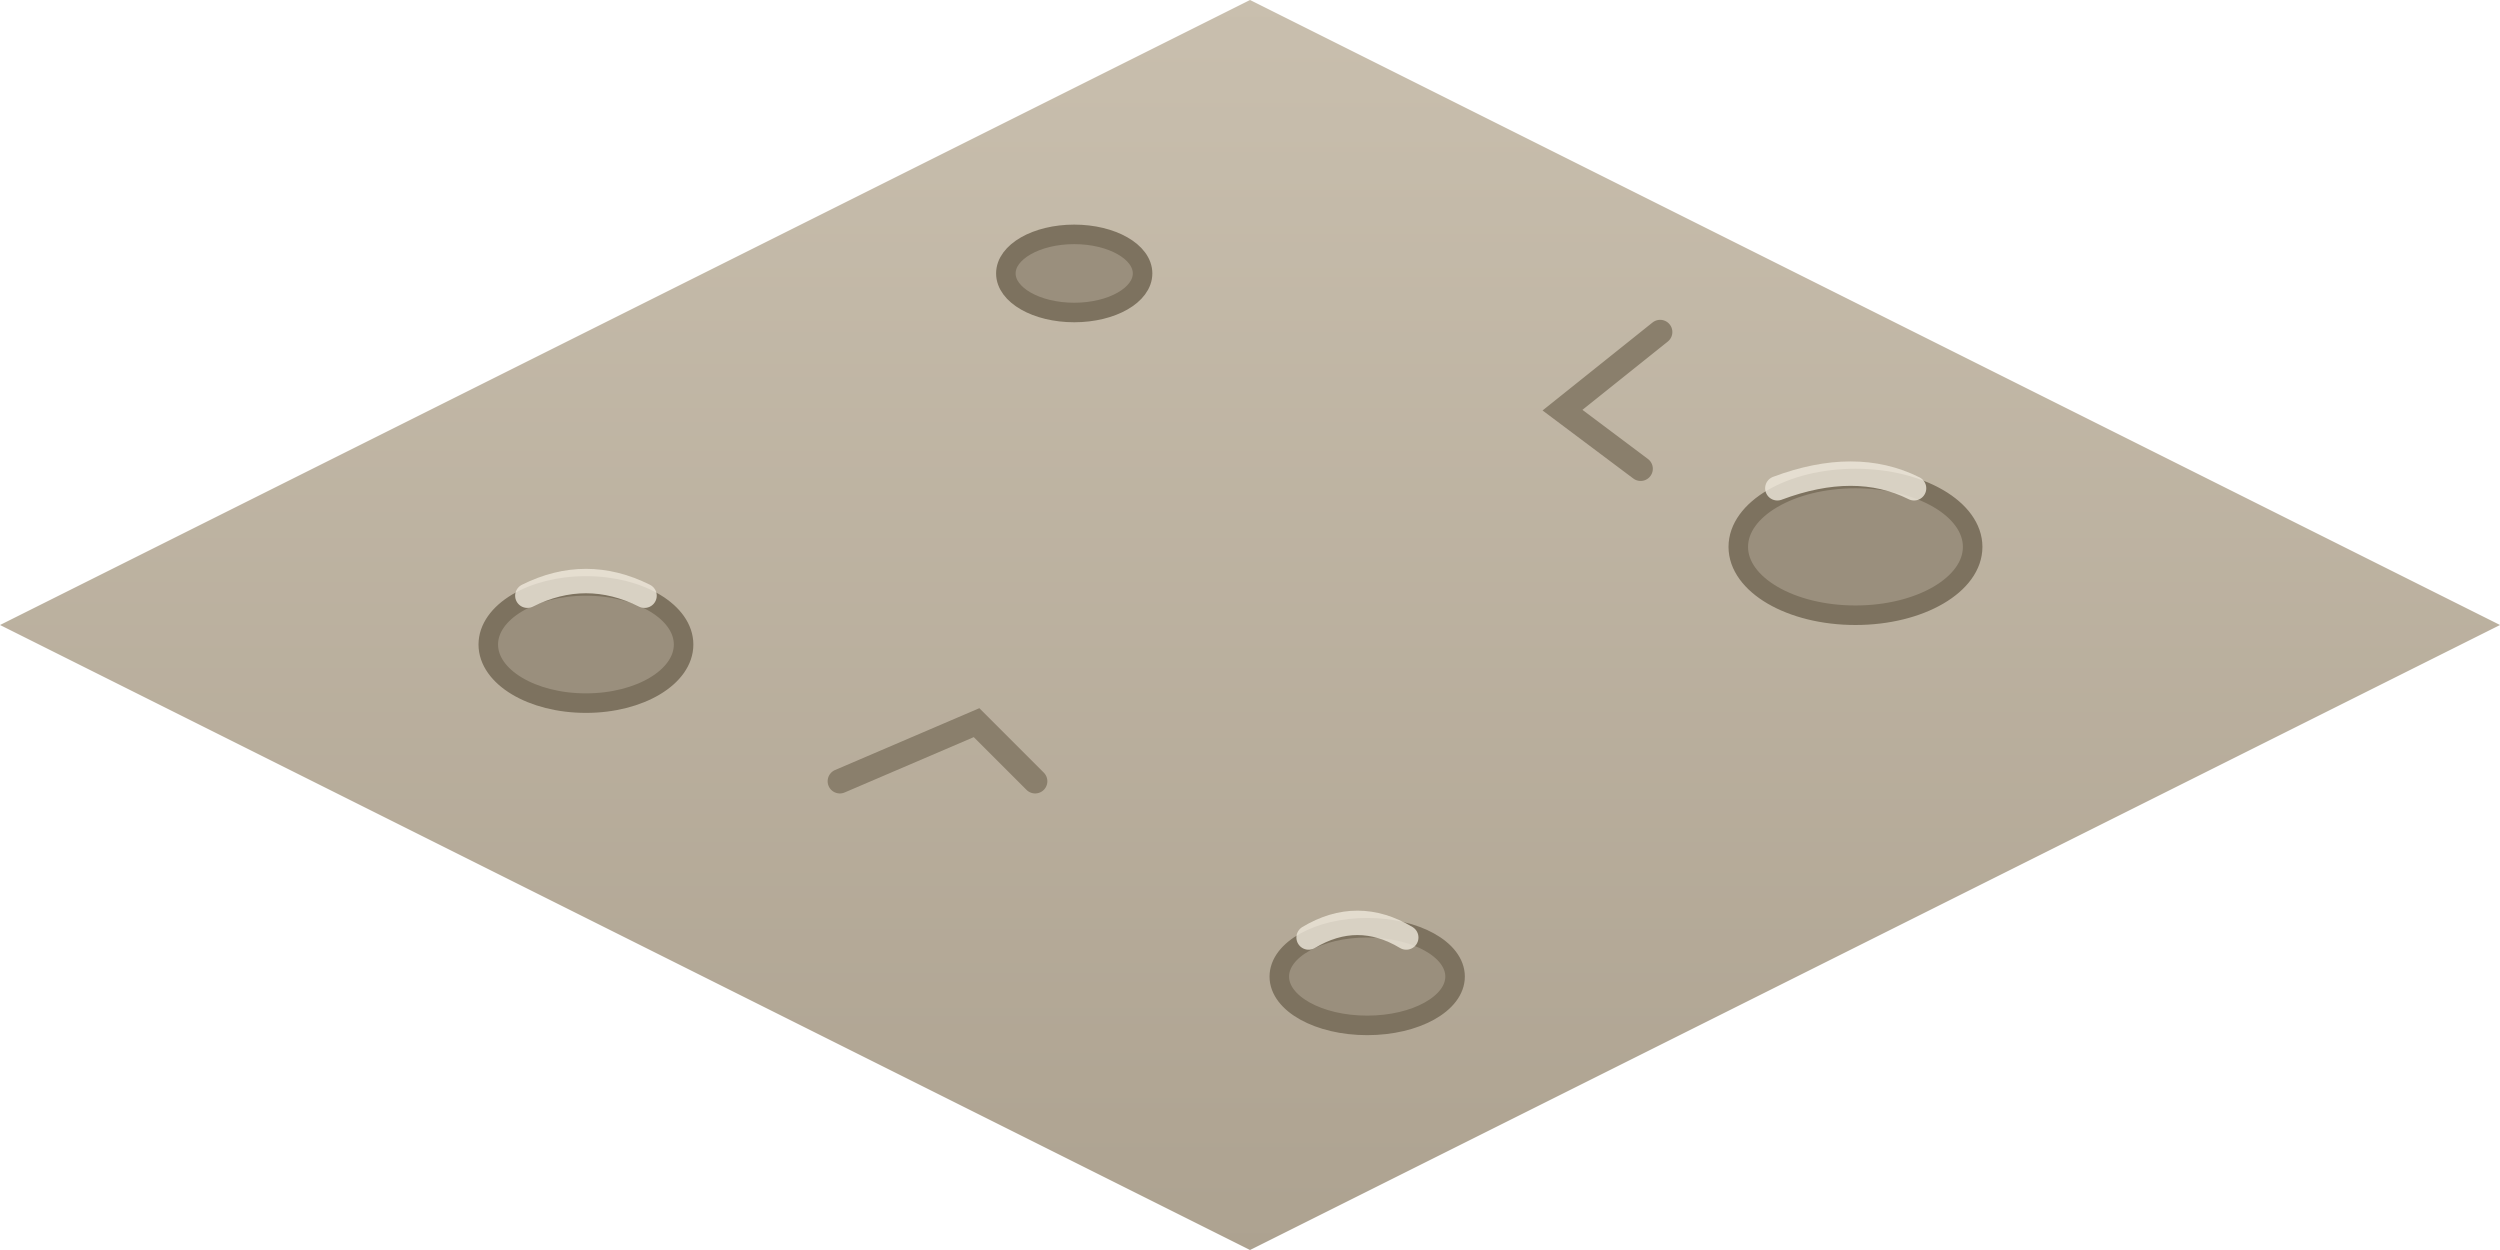
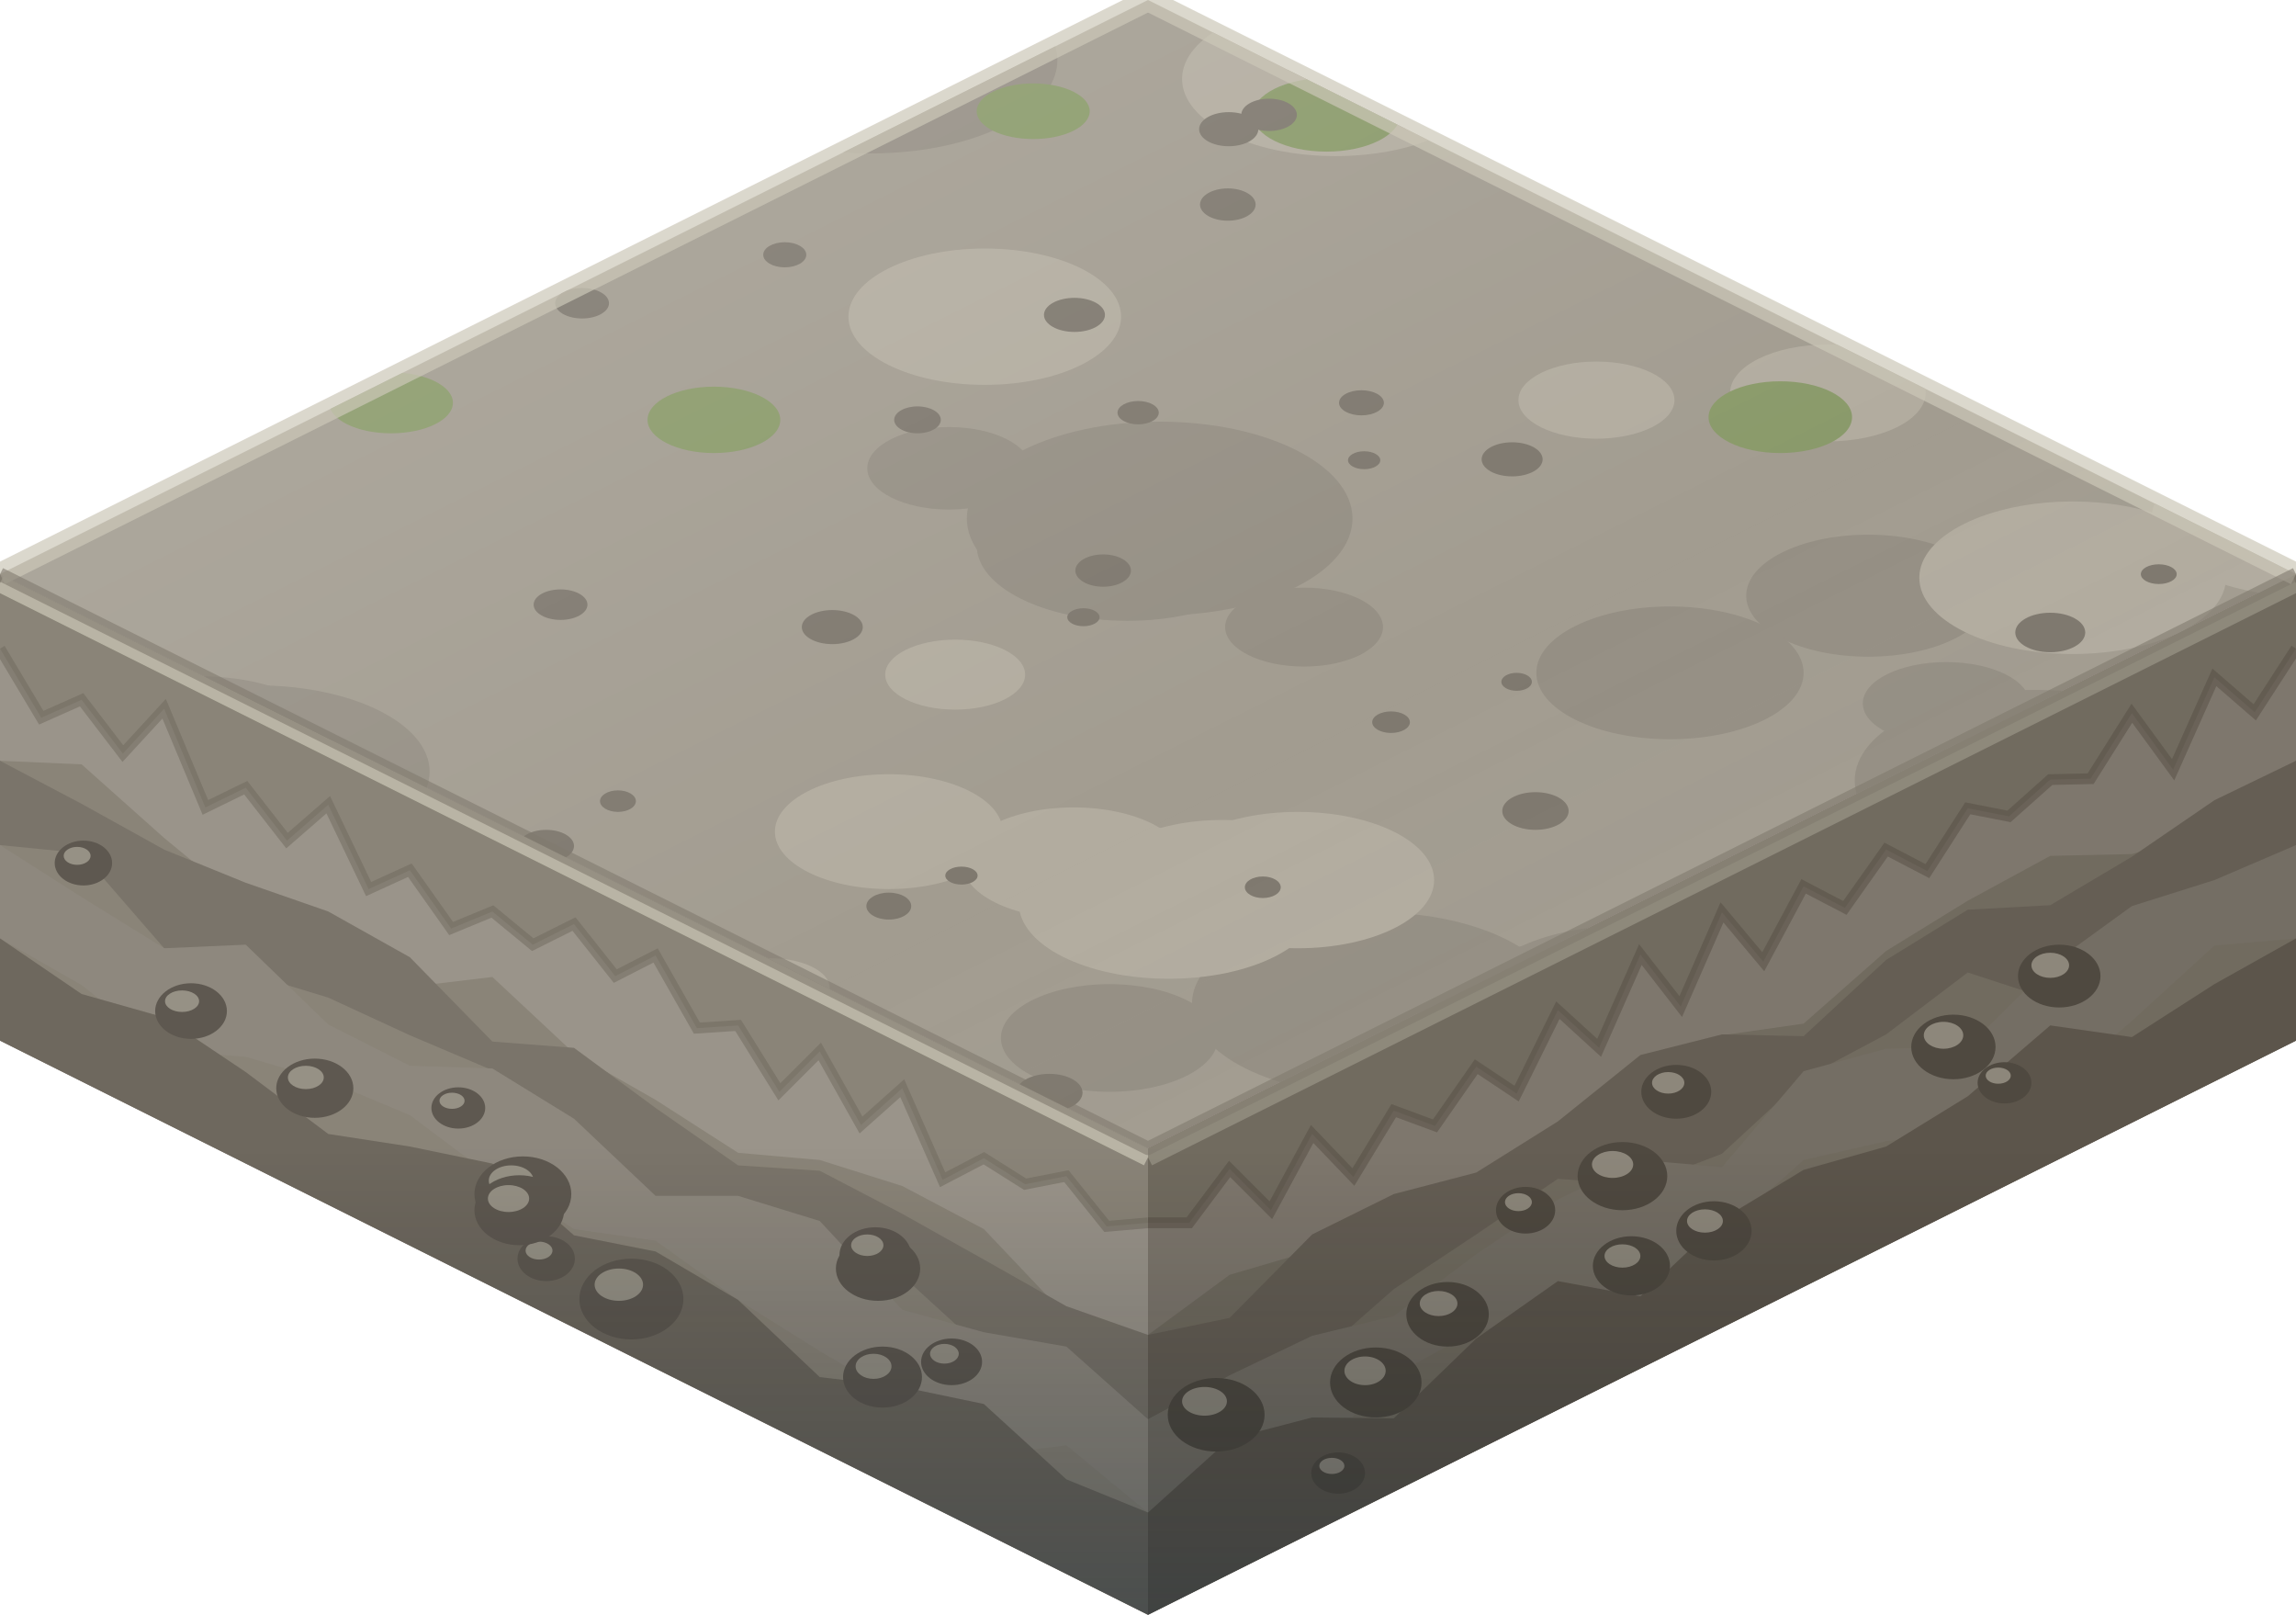
- <svg xmlns="http://www.w3.org/2000/svg" viewBox="0 0 256 128" width="256" height="128">
+ <svg xmlns="http://www.w3.org/2000/svg" viewBox="0 0 256 180" width="256" height="180">
  <defs>
    <clipPath id="d">
-       <path d="M128 0 256 64 128 128 0 64Z" />
+       <polygon points="128,0 256,64 128,128 0,64" />
    </clipPath>
-     <linearGradient id="g" x1="0" y1="0" x2="0" y2="1">
-       <stop offset="0" stop-color="#c9bfae" />
-       <stop offset="1" stop-color="#ada290" />
+     <clipPath id="w0">
+       <polygon points="0,64 128,128 128,180 0,116" />
+     </clipPath>
+     <clipPath id="w1">
+       <polygon points="128,128 256,64 256,116 128,180" />
+     </clipPath>
+     <linearGradient id="fade" x1="0" y1="0" x2="0" y2="1">
+       <stop offset="0.55" stop-color="#000" stop-opacity="0" />
+       <stop offset="1" stop-color="#0b2030" stop-opacity="0.35" />
+     </linearGradient>
+     <linearGradient id="sun" x1="0" y1="0" x2="1" y2="1">
+       <stop offset="0" stop-color="#fff" stop-opacity="0.18" />
+       <stop offset="0.6" stop-color="#fff" stop-opacity="0" />
+       <stop offset="1" stop-color="#000" stop-opacity="0.08" />
    </linearGradient>
  </defs>
-   <path d="M128 0 256 64 128 128 0 64Z" fill="url(#g)" />
-   <g clip-path="url(#d)" stroke-linecap="round">
-     <g fill="#9a8f7d" stroke="#7d725f" stroke-width="2">
-       <ellipse cx="60" cy="66" rx="10" ry="6" />
-       <ellipse cx="190" cy="56" rx="12" ry="7" />
-       <ellipse cx="140" cy="100" rx="9" ry="5" />
-       <ellipse cx="110" cy="28" rx="7" ry="4" />
-     </g>
-     <g stroke="#8a7f6c" stroke-width="2.5" fill="none">
-       <path d="M86 80 l14 -6 l6 6M170 34 l-10 8 l8 6" />
-     </g>
-     <g stroke="#efe9dc" stroke-width="2.5" fill="none" opacity="0.8">
-       <path d="M54 61 q6 -3 12 0M182 50 q8 -3 14 0M134 96 q5 -3 10 0" />
-     </g>
+   <g clip-path="url(#w0)">
+     <polygon points="0,64 128,128 128,180 0,116" fill="#8a8478" />
+     <polygon points="0,61.4 128,125.4 128,148.8 118.9,146.7 109.7,137 100.6,132.2 91.4,129.3 82.3,128.5 73.1,122.6 64,117.4 54.9,108.9 45.7,110 36.6,104.5 27.4,100.9 18.3,93.4 9.1,85.2 0,84.8" fill="#9a948a" />
+     <polygon points="0,84.8 9.1,89.6 18.3,94.7 27.4,98.4 36.6,101.6 45.7,106.7 54.9,116.1 64,116.8 73.1,123.5 82.3,129.9 91.4,130.5 100.6,135.3 109.7,140.4 118.9,145.6 128,148.8 128,158.2 118.9,156.1 109.7,150.5 100.6,142.2 91.4,138.9 82.3,136.6 73.1,135.2 64,129 54.9,119.3 45.7,115.4 36.6,111.2 27.4,108.4 18.3,105.7 9.1,95.1 0,94.2" fill="#7a746a" />
+     <polygon points="0,94.2 9.1,100 18.3,105.7 27.4,105.3 36.6,114.2 45.7,118.8 54.9,119.1 64,124.7 73.1,133.3 82.3,133.3 91.4,136.1 100.6,146 109.7,148.5 118.9,150.1 128,158.2 128,168.6 118.9,161.1 109.7,162.3 100.6,156 91.4,150.6 82.3,144.9 73.1,138.3 64,137 54.9,131.2 45.7,124.3 36.6,120.5 27.4,117.8 18.3,117.1 9.1,109.8 0,104.6" fill="#8e887e" />
+     <polygon points="0,104.6 9.1,110.8 18.3,113.4 27.4,119.5 36.6,126.4 45.7,127.8 54.9,129.7 64,137.7 73.1,139.5 82.3,144.9 91.4,153.5 100.6,154.6 109.7,156.5 118.9,164.9 128,168.6 128,182.6 0,118.6" fill="#6e685e" />
+     <ellipse cx="58.3" cy="133.1" rx="5.4" ry="4.2" fill="#5e5850" />
+     <ellipse cx="57" cy="131.6" rx="2.5" ry="1.7" fill="#969185" />
+     <ellipse cx="51.1" cy="123.5" rx="3" ry="2.3" fill="#5e5850" />
+     <ellipse cx="50.4" cy="122.7" rx="1.4" ry="0.9" fill="#969185" />
+     <ellipse cx="60.9" cy="140.3" rx="3.2" ry="2.5" fill="#5e5850" />
+     <ellipse cx="60.1" cy="139.4" rx="1.5" ry="1" fill="#969185" />
+     <ellipse cx="57.9" cy="134.9" rx="5" ry="3.9" fill="#5e5850" />
+     <ellipse cx="56.7" cy="133.6" rx="2.3" ry="1.5" fill="#969185" />
+     <ellipse cx="106.1" cy="151.8" rx="3.4" ry="2.6" fill="#5e5850" />
+     <ellipse cx="105.3" cy="150.9" rx="1.6" ry="1.1" fill="#969185" />
+     <ellipse cx="97.9" cy="141.4" rx="4.7" ry="3.6" fill="#5e5850" />
+     <ellipse cx="96.8" cy="140.2" rx="2.2" ry="1.4" fill="#969185" />
+     <ellipse cx="98.4" cy="153.5" rx="4.4" ry="3.4" fill="#5e5850" />
+     <ellipse cx="97.4" cy="152.3" rx="2" ry="1.4" fill="#969185" />
+     <ellipse cx="70.4" cy="144.8" rx="5.8" ry="4.5" fill="#5e5850" />
+     <ellipse cx="69" cy="143.2" rx="2.7" ry="1.8" fill="#969185" />
+     <ellipse cx="21.3" cy="112.7" rx="4" ry="3.1" fill="#5e5850" />
+     <ellipse cx="20.3" cy="111.6" rx="1.9" ry="1.2" fill="#969185" />
+     <ellipse cx="9.3" cy="96.2" rx="3.2" ry="2.5" fill="#5e5850" />
+     <ellipse cx="8.6" cy="95.4" rx="1.5" ry="1" fill="#969185" />
+     <ellipse cx="97.6" cy="139.9" rx="4" ry="3.1" fill="#5e5850" />
+     <ellipse cx="96.7" cy="138.8" rx="1.8" ry="1.2" fill="#969185" />
+     <ellipse cx="35.1" cy="121.3" rx="4.3" ry="3.3" fill="#5e5850" />
+     <ellipse cx="34.1" cy="120.1" rx="2" ry="1.3" fill="#969185" />
+     <polygon points="0,63 128,127 128,136.3 123.4,136.7 118.9,131.1 114.3,132 109.7,129.1 105.1,131.5 100.6,121.3 96,125.4 91.4,117.2 86.9,121.7 82.3,114.3 77.7,114.6 73.1,106.5 68.6,108.8 64,103 59.4,105.3 54.9,101.6 50.3,103.5 45.7,97 41.1,99.1 36.6,89.7 32,93.7 27.4,87.8 22.9,90 18.3,79 13.7,84 9.1,78 4.6,80 0,72.3" fill="#8a8478" />
+     <polyline points="0,72.3 4.6,80 9.1,78 13.7,84 18.3,79 22.9,90 27.4,87.8 32,93.7 36.6,89.7 41.1,99.1 45.7,97 50.3,103.5 54.9,101.6 59.4,105.3 64,103 68.6,108.8 73.1,106.5 77.7,114.6 82.3,114.3 86.9,121.7 91.4,117.2 96,125.4 100.6,121.3 105.1,131.5 109.7,129.1 114.3,132 118.9,131.1 123.4,136.7 128,136.3" fill="none" stroke="#6e685c" stroke-width="1.2" opacity="0.5" />
+     <polyline points="0,65 12.8,71.4 25.6,77.8 38.4,84.2 51.2,90.6 64,97 76.8,103.4 89.6,109.8 102.4,116.2 115.2,122.6 128,129" fill="none" stroke="#c4c0b0" stroke-width="2" opacity="0.8" />
+     <polygon points="0,64 128,128 128,180 0,116" fill="url(#fade)" />
  </g>
+   <g clip-path="url(#w1)">
+     <polygon points="128,128 256,64 256,116 128,180" fill="#716b5f" />
+     <polygon points="128,125.4 256,61.4 256,84.8 246.9,92.5 237.7,95.2 228.6,95.4 219.4,100.4 210.3,106 201.1,114.1 192,115.4 182.9,117.7 173.7,126.2 164.6,131.4 155.4,138.6 146.3,139.4 137.1,142.1 128,148.8" fill="#7e776d" />
+     <polygon points="128,148.8 137.1,146.9 146.3,137.6 155.4,133.1 164.6,130.7 173.7,125 182.9,117.6 192,115.3 201.1,115.5 210.3,107 219.4,101.4 228.6,100.9 237.7,95.5 246.9,89.2 256,84.8 256,94.2 246.9,99.2 237.7,103.4 228.6,111.4 219.4,108.4 210.3,115.3 201.1,120.2 192,128.6 182.9,132.1 173.7,131.4 164.6,137.6 155.4,143.7 146.3,151.7 137.1,153.5 128,158.2" fill="#655e54" />
+     <polygon points="128,158.2 137.1,153.3 146.3,148.9 155.4,146.7 164.6,139.8 173.7,133.7 182.9,129.3 192,130.1 201.1,119.4 210.3,116.9 219.4,116.7 228.6,107.6 237.7,101 246.9,98.1 256,94.2 256,104.6 246.9,105.4 237.7,113.8 228.6,121.6 219.4,126.1 210.3,127.2 201.1,129.3 192,137.4 182.9,145.9 173.7,147.1 164.6,148.3 155.4,153.3 146.3,162.5 137.1,164.6 128,168.6" fill="#746e64" />
+     <polygon points="128,168.6 137.1,160.4 146.3,158 155.4,158.1 164.6,149.2 173.7,142.8 182.9,144.5 192,135.9 201.1,130.4 210.3,127.8 219.4,122.2 228.6,114.3 237.7,115.6 246.9,109.7 256,104.6 256,118.6 128,182.6" fill="#5c554b" />
+     <ellipse cx="181.9" cy="141.1" rx="4.3" ry="3.3" fill="#4f4940" />
+     <ellipse cx="180.9" cy="140" rx="2" ry="1.3" fill="#8d877b" />
+     <ellipse cx="223.5" cy="120.7" rx="3" ry="2.3" fill="#4f4940" />
+     <ellipse cx="222.8" cy="119.9" rx="1.4" ry="0.9" fill="#8d877b" />
+     <ellipse cx="149.2" cy="164.2" rx="3" ry="2.3" fill="#4f4940" />
+     <ellipse cx="148.5" cy="163.4" rx="1.4" ry="0.9" fill="#8d877b" />
+     <ellipse cx="153.4" cy="154.1" rx="5.1" ry="3.9" fill="#4f4940" />
+     <ellipse cx="152.2" cy="152.8" rx="2.3" ry="1.6" fill="#8d877b" />
+     <ellipse cx="180.9" cy="131.1" rx="5" ry="3.8" fill="#4f4940" />
+     <ellipse cx="179.8" cy="129.8" rx="2.3" ry="1.5" fill="#8d877b" />
+     <ellipse cx="186.9" cy="121.7" rx="3.9" ry="3" fill="#4f4940" />
+     <ellipse cx="186" cy="120.7" rx="1.8" ry="1.2" fill="#8d877b" />
+     <ellipse cx="191.1" cy="137.2" rx="4.2" ry="3.3" fill="#4f4940" />
+     <ellipse cx="190.1" cy="136.1" rx="2" ry="1.3" fill="#8d877b" />
+     <ellipse cx="161.4" cy="146.5" rx="4.6" ry="3.6" fill="#4f4940" />
+     <ellipse cx="160.4" cy="145.3" rx="2.1" ry="1.4" fill="#8d877b" />
+     <ellipse cx="217.8" cy="116.7" rx="4.7" ry="3.6" fill="#4f4940" />
+     <ellipse cx="216.7" cy="115.4" rx="2.2" ry="1.5" fill="#8d877b" />
+     <ellipse cx="135.6" cy="157.7" rx="5.4" ry="4.1" fill="#4f4940" />
+     <ellipse cx="134.3" cy="156.2" rx="2.5" ry="1.6" fill="#8d877b" />
+     <ellipse cx="170.1" cy="134.9" rx="3.3" ry="2.6" fill="#4f4940" />
+     <ellipse cx="169.3" cy="134" rx="1.5" ry="1" fill="#8d877b" />
+     <ellipse cx="229.6" cy="108.8" rx="4.6" ry="3.5" fill="#4f4940" />
+     <ellipse cx="228.6" cy="107.6" rx="2.1" ry="1.4" fill="#8d877b" />
+     <polygon points="128,127 256,63 256,72.3 251.4,79.4 246.9,75.5 242.3,85.8 237.7,79.5 233.1,86.8 228.6,86.9 224,91 219.4,90.1 214.9,97.1 210.3,94.7 205.7,101.2 201.1,98.8 196.6,107.2 192,101.7 187.4,112.2 182.9,106.4 178.3,116.8 173.7,112.6 169.1,121.9 164.6,118.9 160,125.5 155.4,123.8 150.9,131.2 146.3,126.4 141.7,134.9 137.1,130.3 132.6,136.3 128,136.3" fill="#716b5f" />
+     <polyline points="128,136.3 132.6,136.3 137.1,130.3 141.7,134.9 146.3,126.4 150.9,131.2 155.4,123.8 160,125.5 164.6,118.9 169.1,121.9 173.7,112.6 178.3,116.8 182.9,106.4 187.4,112.2 192,101.7 196.6,107.2 201.1,98.8 205.7,101.2 210.3,94.7 214.9,97.1 219.4,90.1 224,91 228.6,86.9 233.1,86.8 237.7,79.5 242.3,85.8 246.9,75.5 251.4,79.4 256,72.3" fill="none" stroke="#554e43" stroke-width="1.2" opacity="0.5" />
+     <polyline points="128,129 140.8,122.6 153.6,116.2 166.4,109.8 179.2,103.4 192,97 204.8,90.6 217.6,84.2 230.4,77.8 243.2,71.4 256,65" fill="none" stroke="#c4c0b0" stroke-width="2" opacity="0.35" />
+     <polygon points="128,128 256,64 256,116 128,180" fill="url(#fade)" />
+   </g>
+   <polygon points="128,0 256,64 128,128 0,64" fill="#a29c90" />
+   <g clip-path="url(#d)">
+     <ellipse cx="181.2" cy="111.7" rx="17" ry="8.5" fill="#958f84" />
+     <ellipse cx="22.5" cy="82.7" rx="14.6" ry="7.3" fill="#958f84" />
+     <ellipse cx="129.3" cy="57.8" rx="21.5" ry="10.8" fill="#958f84" />
+     <ellipse cx="208.3" cy="66.4" rx="13.6" ry="6.8" fill="#958f84" />
+     <ellipse cx="125.7" cy="60.8" rx="16.8" ry="8.4" fill="#958f84" />
+     <ellipse cx="105.8" cy="52.2" rx="9.1" ry="4.6" fill="#958f84" />
+     <ellipse cx="28.7" cy="86" rx="19.2" ry="9.6" fill="#958f84" />
+     <ellipse cx="97.1" cy="6.7" rx="20.8" ry="10.4" fill="#958f84" />
+     <ellipse cx="226.9" cy="87" rx="20.1" ry="10.1" fill="#958f84" />
+     <ellipse cx="53.2" cy="31" rx="8.6" ry="4.3" fill="#958f84" />
+     <ellipse cx="186.2" cy="75" rx="14.9" ry="7.4" fill="#958f84" />
+     <ellipse cx="145.4" cy="69.9" rx="8.8" ry="4.4" fill="#958f84" />
+     <ellipse cx="153.4" cy="111.9" rx="20.5" ry="10.2" fill="#958f84" />
+     <ellipse cx="123.7" cy="115.7" rx="12.1" ry="6" fill="#958f84" />
+     <ellipse cx="170.4" cy="114.3" rx="12.2" ry="6.1" fill="#958f84" />
+     <ellipse cx="191" cy="108.5" rx="8.1" ry="4" fill="#958f84" />
+     <ellipse cx="153.3" cy="9.5" rx="10.3" ry="5.2" fill="#958f84" />
+     <ellipse cx="217" cy="78.4" rx="9.3" ry="4.6" fill="#958f84" />
+     <ellipse cx="122.3" cy="56.7" rx="9" ry="4.5" fill="#958f84" />
+     <ellipse cx="176" cy="113.9" rx="18" ry="9" fill="#958f84" />
+     <ellipse cx="109.8" cy="35.3" rx="15.2" ry="7.6" fill="#b2ac9f" />
+     <ellipse cx="136.3" cy="98.4" rx="14.1" ry="7" fill="#b2ac9f" />
+     <ellipse cx="130.3" cy="100.7" rx="16.7" ry="8.4" fill="#b2ac9f" />
+     <ellipse cx="203.8" cy="43.8" rx="10.9" ry="5.4" fill="#b2ac9f" />
+     <ellipse cx="144.7" cy="98.1" rx="15.2" ry="7.6" fill="#b2ac9f" />
+     <ellipse cx="178" cy="44.6" rx="8.7" ry="4.3" fill="#b2ac9f" />
+     <ellipse cx="17.9" cy="79.9" rx="8.9" ry="4.5" fill="#b2ac9f" />
+     <ellipse cx="257.3" cy="57.8" rx="17.4" ry="8.7" fill="#b2ac9f" />
+     <ellipse cx="106.5" cy="75.2" rx="7.8" ry="3.9" fill="#b2ac9f" />
+     <ellipse cx="99.1" cy="92.7" rx="12.7" ry="6.4" fill="#b2ac9f" />
+     <ellipse cx="85.8" cy="110.1" rx="6.7" ry="3.3" fill="#b2ac9f" />
+     <ellipse cx="231.1" cy="64.4" rx="17.1" ry="8.5" fill="#b2ac9f" />
+     <ellipse cx="148.9" cy="8.8" rx="17.1" ry="8.6" fill="#b2ac9f" />
+     <ellipse cx="119.7" cy="96.2" rx="12.4" ry="6.2" fill="#b2ac9f" />
+     <ellipse cx="79.6" cy="46.8" rx="7.4" ry="3.7" fill="#8a9a6a" />
+     <ellipse cx="59.6" cy="24.3" rx="4.3" ry="2.2" fill="#8a9a6a" />
+     <ellipse cx="198.5" cy="46.5" rx="8" ry="4" fill="#8a9a6a" />
+     <ellipse cx="147.9" cy="12.8" rx="8.2" ry="4.1" fill="#8a9a6a" />
+     <ellipse cx="115.2" cy="12.4" rx="6.3" ry="3.1" fill="#8a9a6a" />
+     <ellipse cx="43.6" cy="44.9" rx="6.9" ry="3.4" fill="#8a9a6a" />
+     <ellipse cx="60.9" cy="94.3" rx="3.1" ry="1.8" fill="#7e786e" />
+     <ellipse cx="240.7" cy="64" rx="2" ry="1.1" fill="#7e786e" />
+     <ellipse cx="62.5" cy="67.4" rx="3" ry="1.7" fill="#7e786e" />
+     <ellipse cx="141.5" cy="12.8" rx="3.1" ry="1.8" fill="#7e786e" />
+     <ellipse cx="169.1" cy="76" rx="1.7" ry="1" fill="#7e786e" />
+     <ellipse cx="107.2" cy="97.6" rx="1.8" ry="1" fill="#7e786e" />
+     <ellipse cx="168.6" cy="51.2" rx="3.4" ry="1.9" fill="#7e786e" />
+     <ellipse cx="126.9" cy="46" rx="2.3" ry="1.3" fill="#7e786e" />
+     <ellipse cx="152.1" cy="51.3" rx="1.8" ry="1" fill="#7e786e" />
+     <ellipse cx="228.6" cy="70.5" rx="3.9" ry="2.2" fill="#7e786e" />
+     <ellipse cx="64.9" cy="33.8" rx="3" ry="1.7" fill="#7e786e" />
+     <ellipse cx="155.1" cy="80.5" rx="2.1" ry="1.2" fill="#7e786e" />
+     <ellipse cx="99.1" cy="101" rx="2.5" ry="1.5" fill="#7e786e" />
+     <ellipse cx="92.8" cy="69.9" rx="3.4" ry="1.9" fill="#7e786e" />
+     <ellipse cx="68.9" cy="89.3" rx="2" ry="1.2" fill="#7e786e" />
+     <ellipse cx="171.2" cy="90.4" rx="3.7" ry="2.1" fill="#7e786e" />
+     <ellipse cx="119.8" cy="35.1" rx="3.4" ry="1.9" fill="#7e786e" />
+     <ellipse cx="140.8" cy="98.9" rx="2" ry="1.2" fill="#7e786e" />
+     <ellipse cx="117" cy="121.8" rx="3.7" ry="2.1" fill="#7e786e" />
+     <ellipse cx="123" cy="63.6" rx="3.1" ry="1.8" fill="#7e786e" />
+     <ellipse cx="151.8" cy="44.9" rx="2.5" ry="1.4" fill="#7e786e" />
+     <ellipse cx="136.9" cy="22.8" rx="3.1" ry="1.8" fill="#7e786e" />
+     <ellipse cx="87.5" cy="28.4" rx="2.4" ry="1.4" fill="#7e786e" />
+     <ellipse cx="102.3" cy="46.8" rx="2.6" ry="1.5" fill="#7e786e" />
+     <ellipse cx="120.8" cy="68.8" rx="1.8" ry="1" fill="#7e786e" />
+     <ellipse cx="137" cy="14.4" rx="3.3" ry="1.9" fill="#7e786e" />
+     <polygon points="128,0 256,64 128,128 0,64" fill="url(#sun)" />
+   </g>
+   <polyline points="0,64 128,0 256,64" fill="none" stroke="#ccc7b8" stroke-width="2.5" stroke-linejoin="round" opacity="0.7" />
+   <polyline points="0,64 128,128 256,64" fill="none" stroke="#807a6e" stroke-width="1.5" stroke-linejoin="round" opacity="0.6" />
</svg>
